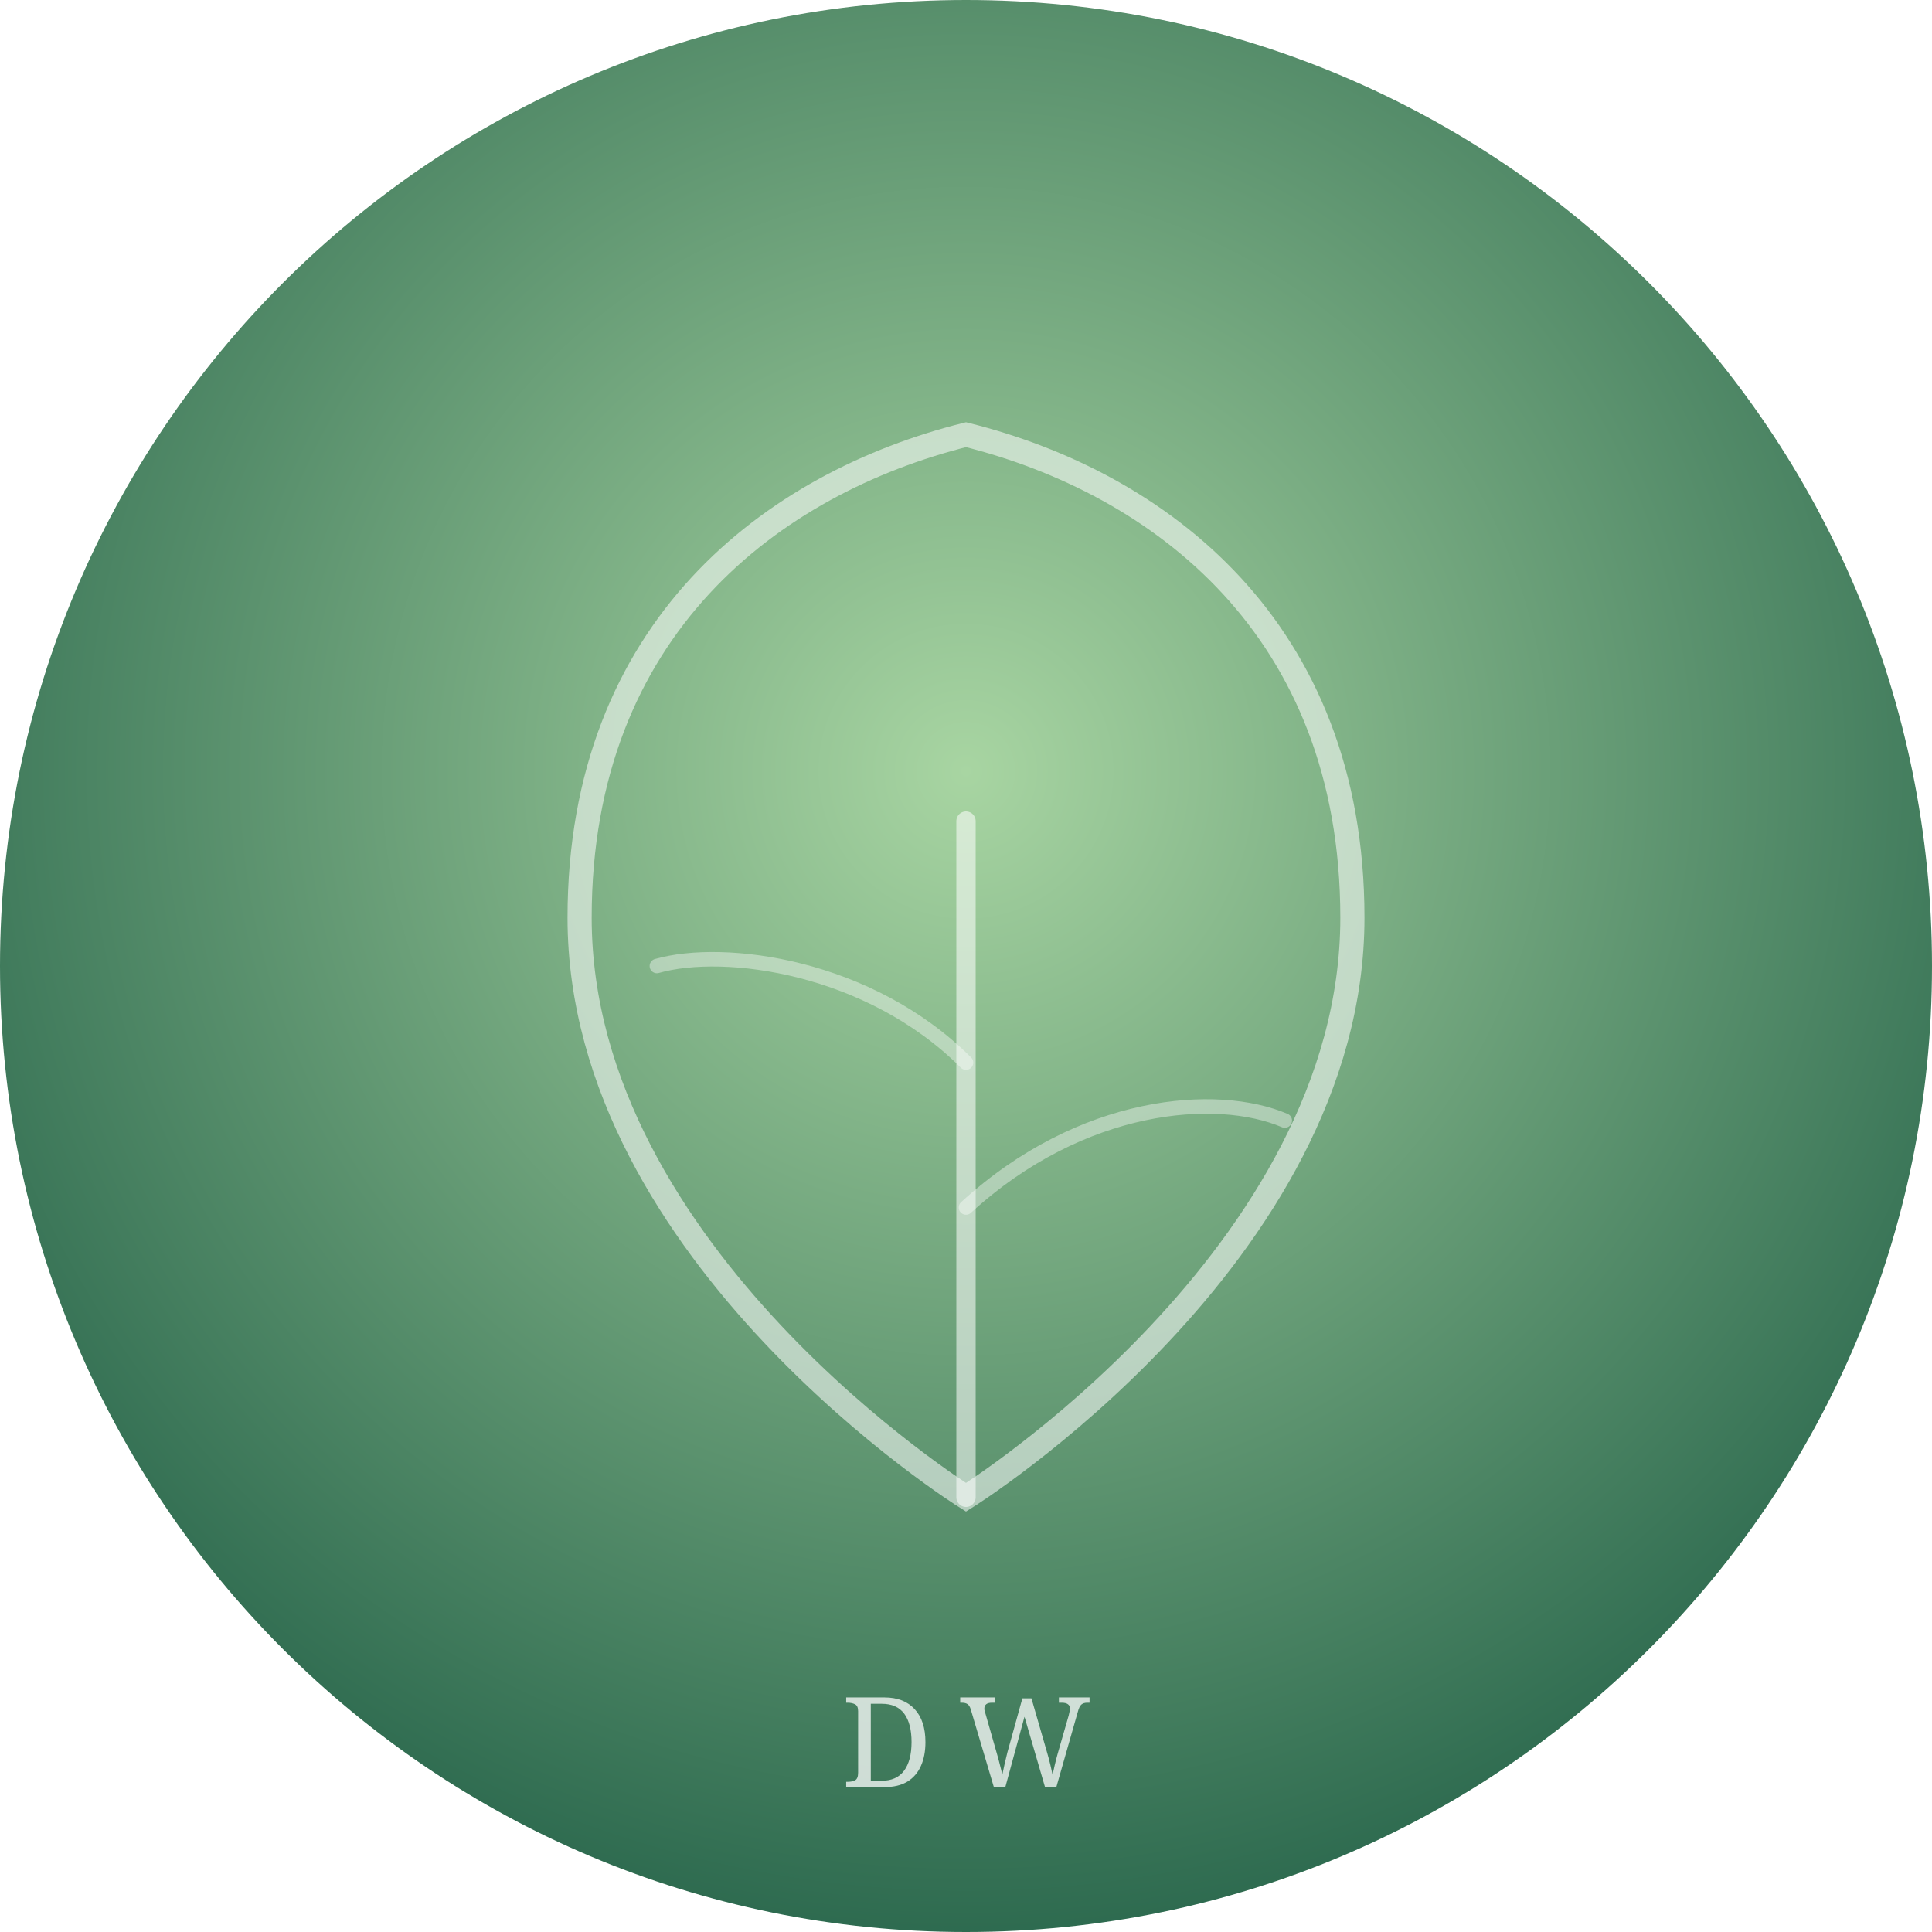
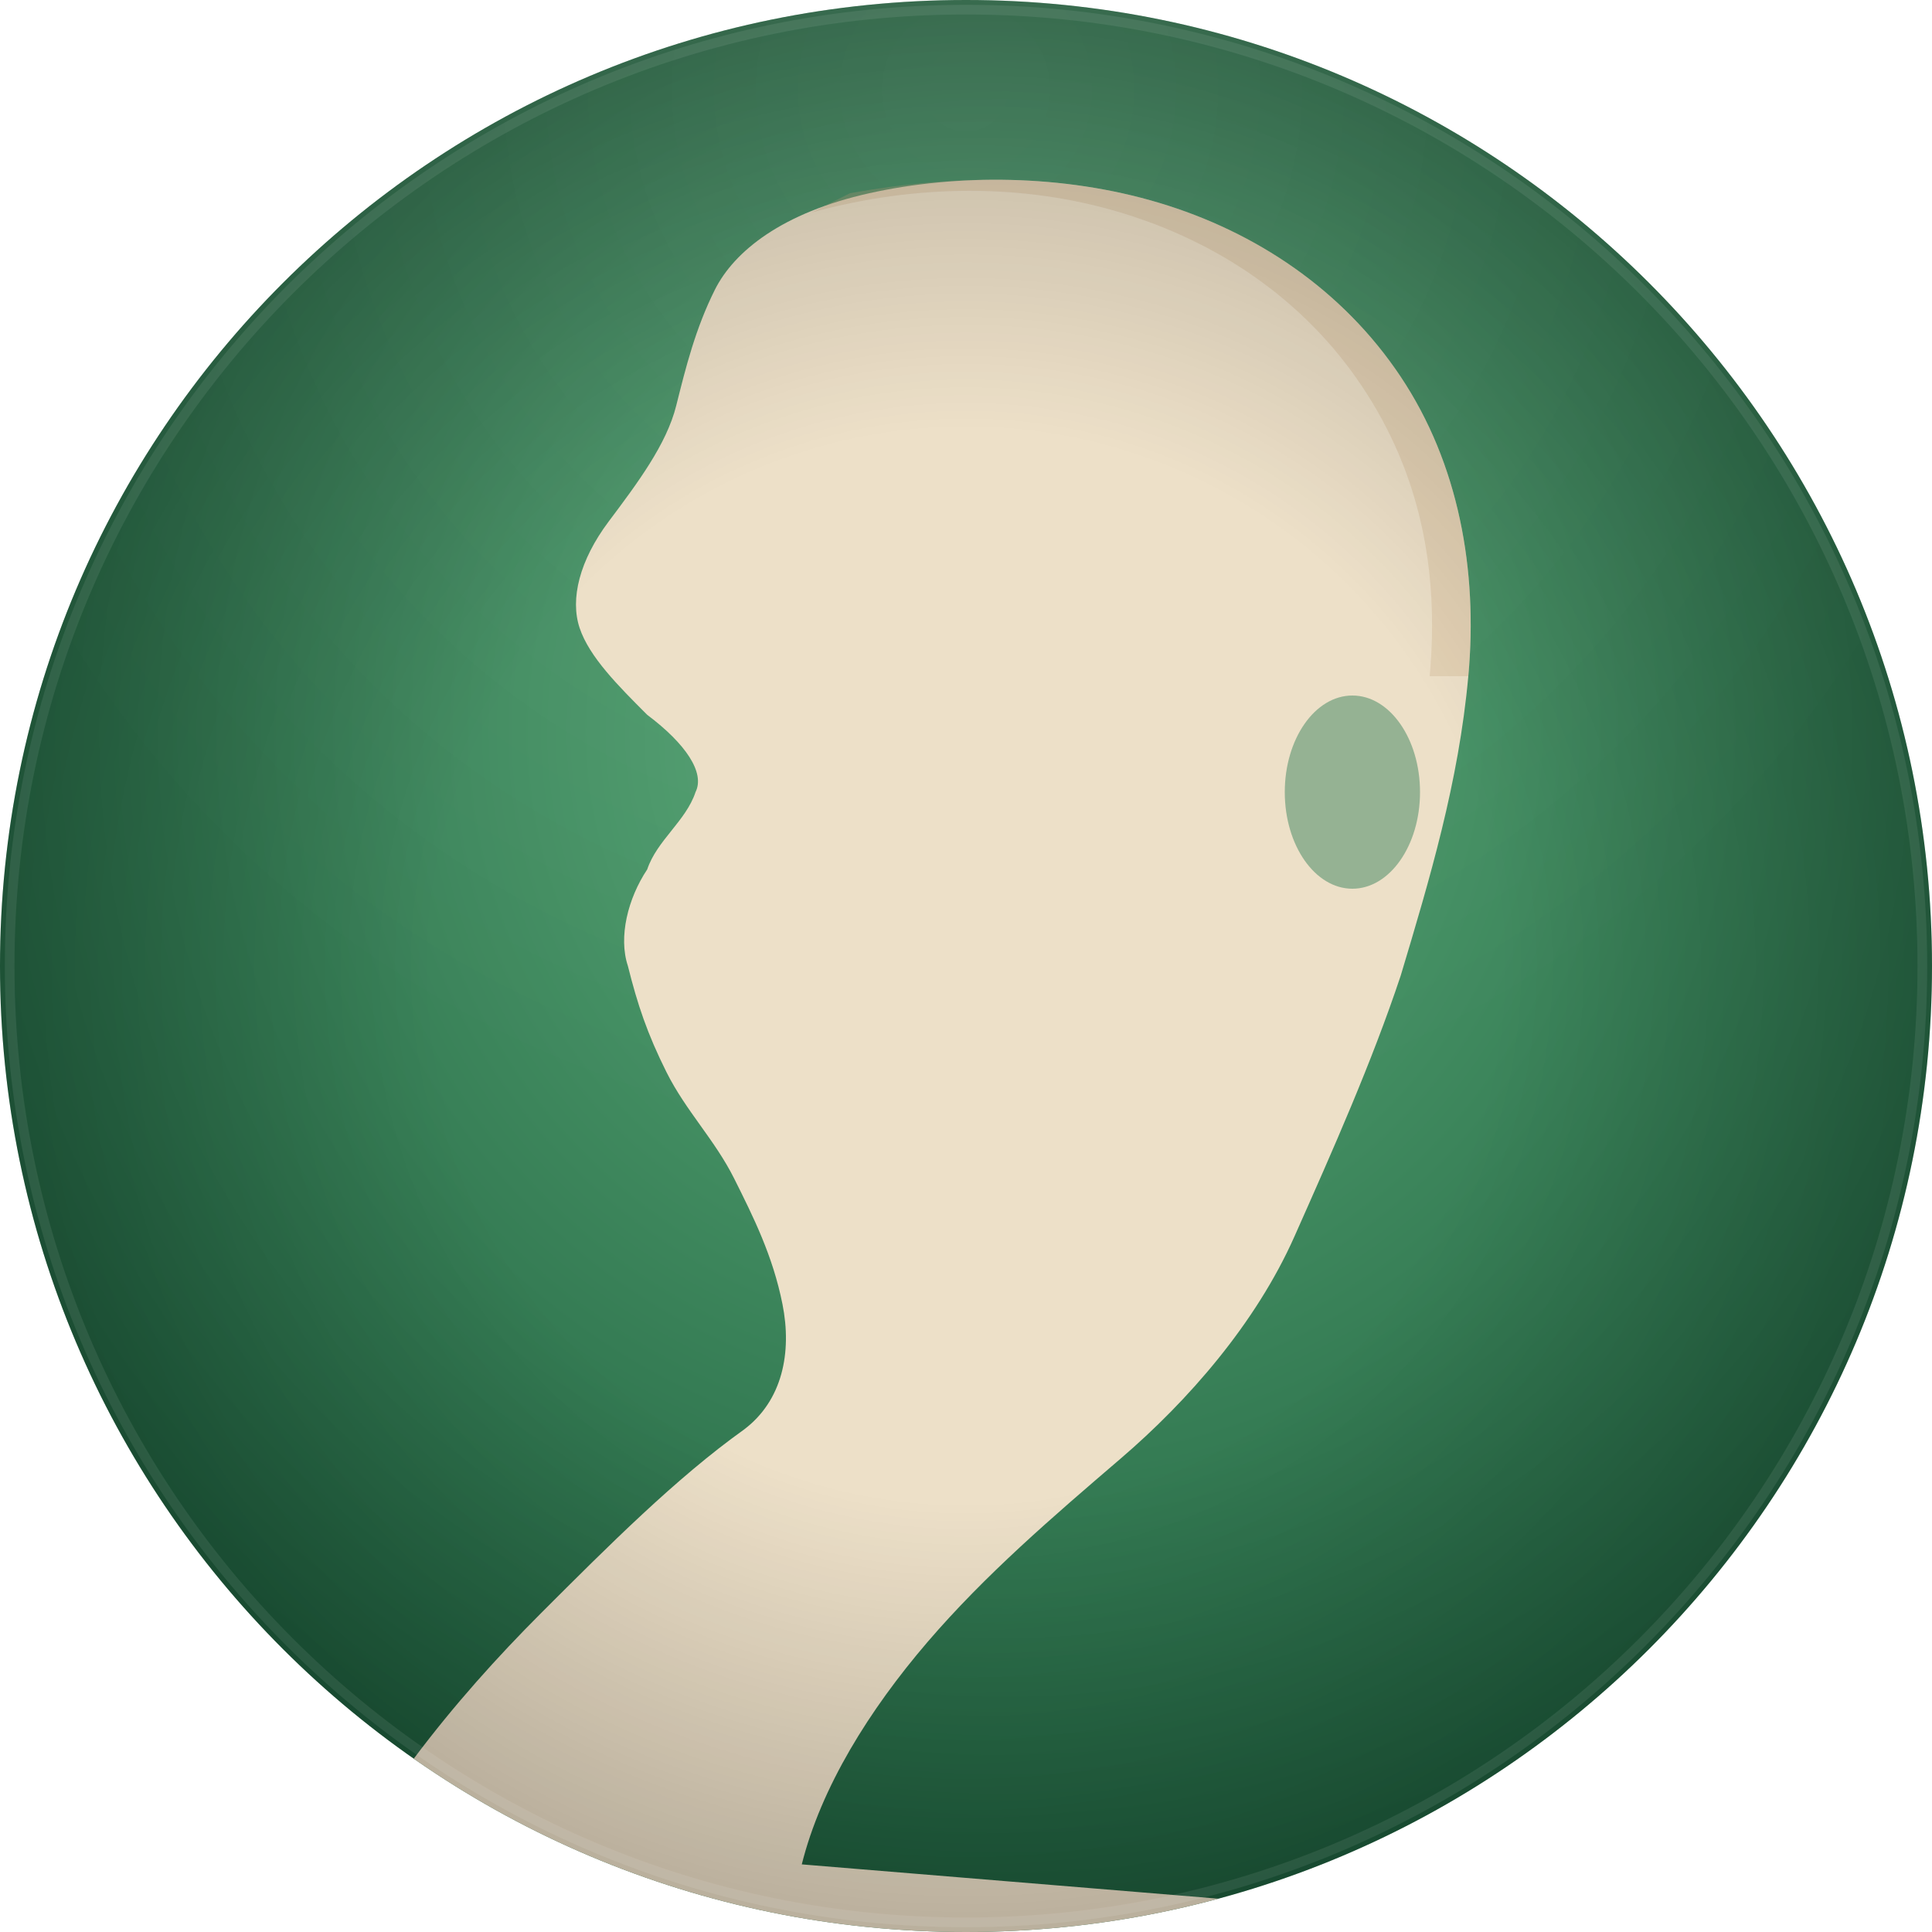
<svg xmlns="http://www.w3.org/2000/svg" viewBox="0 0 200 200">
  <defs>
-     <radialGradient id="bg" cx="50%" cy="40%" r="60%">
-       <stop offset="0%" stop-color="#A8D5A2" />
-       <stop offset="100%" stop-color="#2D6A4F" />
+     <clipPath id="c">
+       <circle cx="100" cy="100" r="100" />
+     </clipPath>
+     <radialGradient id="bg" cx="52%" cy="38%" r="62%">
+       <stop offset="0%" stop-color="#5BAE7A" />
+       <stop offset="100%" stop-color="#1D5C3C" />
+     </radialGradient>
+     <radialGradient id="vg" cx="50%" cy="50%" r="50%">
+       <stop offset="55%" stop-color="rgba(0,0,0,0)" />
+       <stop offset="100%" stop-color="rgba(0,0,0,0.22)" />
+     </radialGradient>
+     <radialGradient id="gl" cx="50%" cy="5%" r="55%">
+       <stop offset="0%" stop-color="rgba(255,255,255,0.10)" />
+       <stop offset="100%" stop-color="rgba(255,255,255,0)" />
    </radialGradient>
  </defs>
-   <circle cx="100" cy="100" r="100" fill="url(#bg)" />
-   <path d="M100 155 C100 155 60 130 60 95 C60 65 80 50 100 45 C120 50 140 65 140 95 C140 130 100 155 100 155Z" fill="none" stroke="rgba(255,255,255,0.55)" stroke-width="2.5" />
-   <path d="M100 155 L100 85" stroke="rgba(255,255,255,0.55)" stroke-width="2" stroke-linecap="round" />
-   <path d="M100 110 C90 100 75 98 68 100" stroke="rgba(255,255,255,0.4)" stroke-width="1.5" stroke-linecap="round" fill="none" />
-   <path d="M100 125 C112 114 126 113 133 116" stroke="rgba(255,255,255,0.4)" stroke-width="1.5" stroke-linecap="round" fill="none" />
-   <text x="100" y="185" font-family="Georgia, serif" font-size="13" fill="rgba(255,255,255,0.75)" text-anchor="middle" letter-spacing="3">DW</text>
+   <g clip-path="url(#c)">
+     <circle cx="100" cy="100" r="100" fill="url(#bg)" />
+     <circle cx="100" cy="100" r="100" fill="url(#gl)" />
+     <path fill="#EDE0C8" d="         M 32,200         C 38,187 47,176 56,167         C 63,160 70,153 77,148         C 81,145 82,140 81,135         C 80,130 78,126 76,122         C 74,118 71,115 69,111         C 67,107 66,104 65,100         C 64,97  65,93  67,90         C 68,87  71,85  72,82         C 73,80  71,77  67,74         C 64,71  61,68  60,65         C 59,62  60,58  63,54         C 66,50  69,46  70,42         C 71,38  72,34  74,30         C 76,26  81,22  90,20         C 99,18  110,18 120,21         C 130,24 139,30 145,39         C 151,48 153,59 152,70         C 151,81 148,91 145,101         C 142,110 138,119 134,128         C 130,137 123,145 116,151         C 109,157 102,163 96,170         C 90,177 85,185 83,193         L 168,200         Z       " />
+     <ellipse cx="140" cy="82" rx="7" ry="10" fill="#2A7A52" opacity="0.45" />
+     <path fill="#C8AA82" opacity="0.30" d="         M 88,20         C 99,18 110,18 120,21         C 130,24 139,30 145,39         C 151,48 153,59 152,70         L 148,70         C 149,59 147,49 141,40         C 135,31 126,25 116,22         C 106,19 95,19 84,22         Z       " />
+     <circle cx="100" cy="100" r="100" fill="url(#vg)" />
+     <circle cx="100" cy="100" r="99" fill="none" stroke="rgba(255,255,255,0.08)" stroke-width="1" />
+   </g>
</svg>
